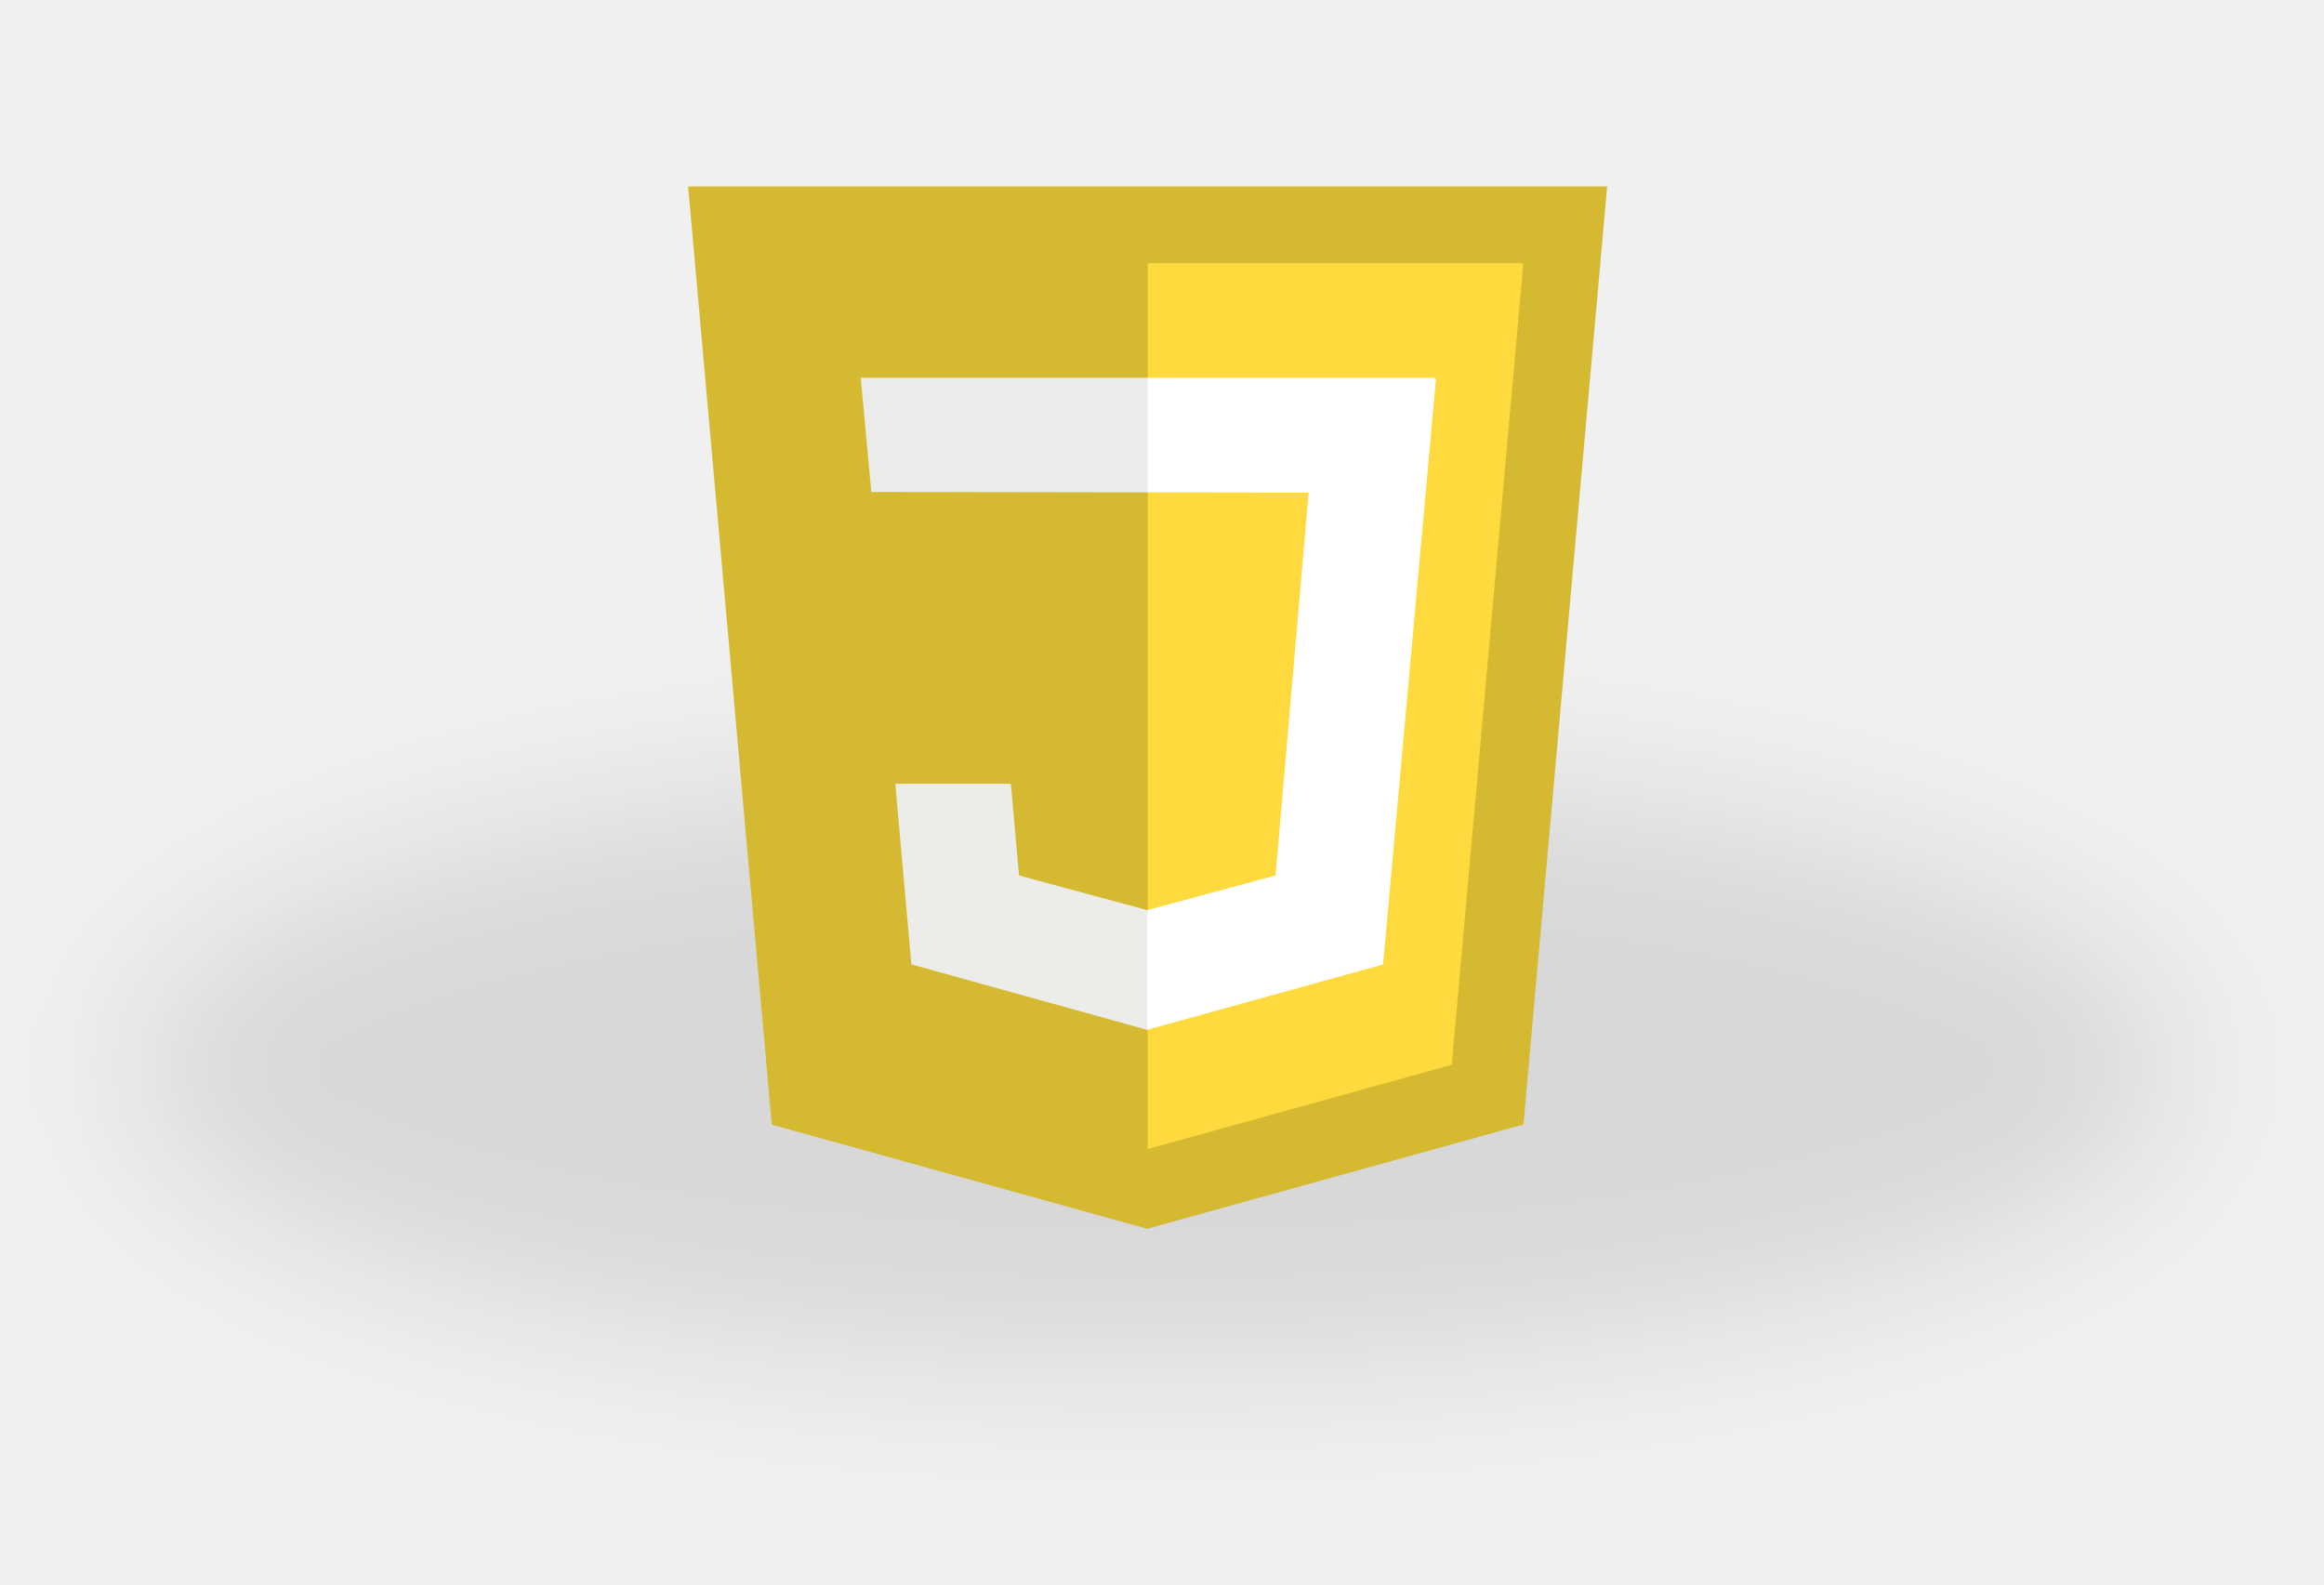
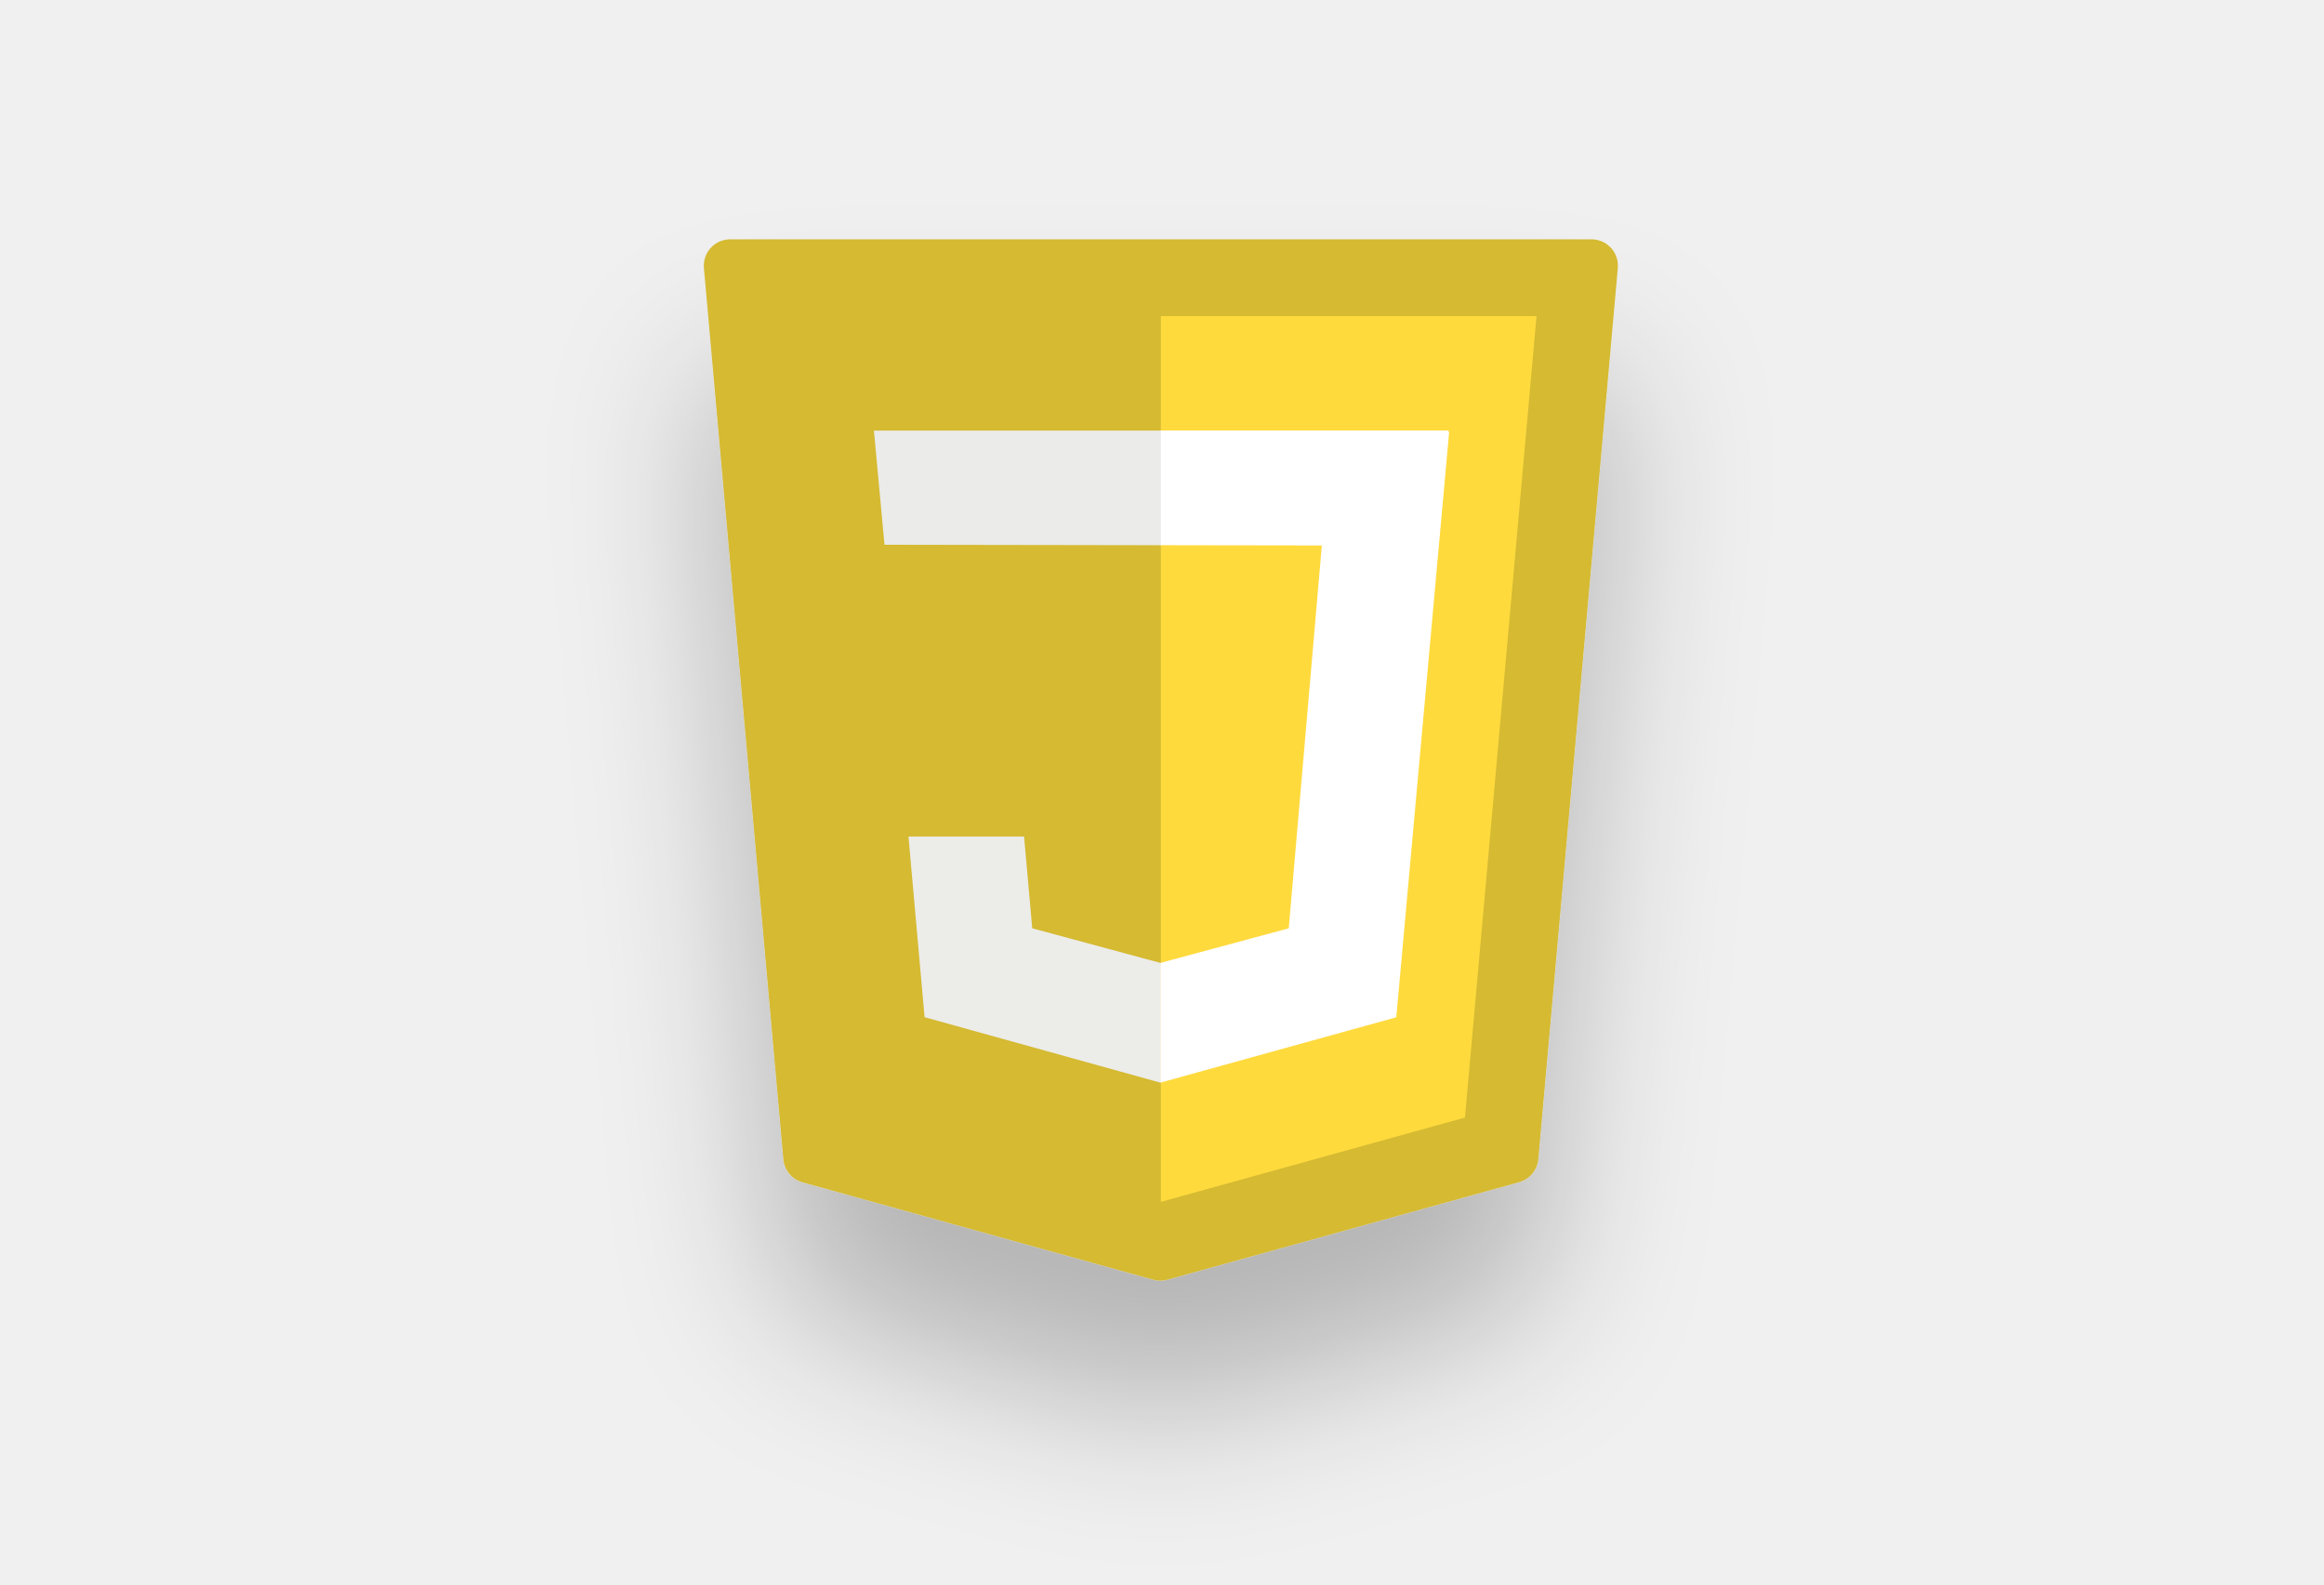
- <svg xmlns="http://www.w3.org/2000/svg" width="88" height="60" viewBox="0 0 88 60">
+ <svg xmlns="http://www.w3.org/2000/svg" width="88px" height="60px" viewBox="0 0 88 60" version="1.1">
  <defs>
-     <filter id="a" width="122.1%" height="175.1%" x="-11.1%" y="-37.6%" filterUnits="objectBoundingBox">
-       <feGaussianBlur in="SourceGraphic" stdDeviation="2.857" />
+     <filter x="-32.9%" y="-16.2%" width="165.7%" height="157.5%" filterUnits="objectBoundingBox" id="filter-1">
+       <feOffset dx="0" dy="5" in="SourceAlpha" result="shadowOffsetOuter1" />
+       <feGaussianBlur stdDeviation="3" in="shadowOffsetOuter1" result="shadowBlurOuter1" />
+       <feColorMatrix values="0 0 0 0 0   0 0 0 0 0   0 0 0 0 0  0 0 0 0.246 0" type="matrix" in="shadowBlurOuter1" result="shadowMatrixOuter1" />
+       <feMerge>
+         <feMergeNode in="shadowMatrixOuter1" />
+         <feMergeNode in="SourceGraphic" />
+       </feMerge>
    </filter>
  </defs>
-   <g fill="none" transform="translate(5 7)">
-     <path fill="#000000" fill-opacity=".1" d="M38.743,44.825 C60.14,44.825 77.486,39.715 77.486,33.413 C77.486,27.11 60.14,22 38.743,22 C17.346,22 0,27.11 0,33.413 C0,39.716 17.346,44.825 38.743,44.825 Z" filter="url(#a)" />
-     <polyline fill="#D5BA31" points="24.224 35.584 21.057 .062 55.857 .062 52.687 35.578 38.437 39.528 24.224 35.584" />
-     <polygon fill="#FFDA3E" points="49.972 33.317 52.682 2.967 38.457 2.967 38.457 36.509 49.972 33.316" />
-     <polyline fill="#ECECE9" points="38.457 27.455 38.437 27.46 33.587 26.15 33.277 22.676 28.9 22.676 29.51 29.516 38.435 31.994 38.455 31.988 38.455 27.455" />
-     <polygon fill="#FFFFFF" points="44.67 10.29 43.3 26.15 38.442 27.46 38.442 31.993 47.372 29.519 49.372 7.359 44.669 10.294" />
-     <polygon fill="#FFFFFF" points="38.417 11.644 48.969 11.66 49.055 10.68 49.255 8.473 49.358 7.303 38.416 7.303 38.416 11.643" />
-     <polygon fill="#EBEBE9" points="27.992 11.627 27.592 7.304 38.457 7.304 38.457 11.644 27.992 11.627" />
+   <g id="Page-1" stroke="none" stroke-width="1" fill="none" fill-rule="evenodd">
+     <g id="Artboard-Copy" transform="translate(-436, -10)" fill-rule="nonzero">
+       <g id="Group-11" filter="url(#filter-1)" transform="translate(462.5, 19)">
+         <path d="M1.15,0.062 L33.764,0.062 C34.316,0.062 34.764,0.51 34.764,1.062 C34.764,1.092 34.762,1.121 34.76,1.151 L31.749,34.888 C31.712,35.303 31.421,35.652 31.02,35.763 L17.704,39.454 C17.529,39.502 17.345,39.502 17.17,39.454 L3.891,35.769 C3.49,35.658 3.2,35.309 3.163,34.894 L0.154,1.151 C0.105,0.601 0.511,0.115 1.061,0.066 C1.091,0.063 1.12,0.062 1.15,0.062 Z" id="Shape" fill="#D5BA31" />
+         <polygon id="Shape" fill="#FFDA3E" points="28.972 33.317 31.682 2.967 17.457 2.967 17.457 36.509 28.972 33.316" />
+         <polyline id="Shape" fill="#ECECE9" points="17.457 27.455 17.437 27.46 12.587 26.15 12.277 22.676 7.9 22.676 8.51 29.516 17.435 31.994 17.455 31.988 17.455 27.455" />
+         <polygon id="Shape" fill="#FFFFFF" points="23.67 10.29 22.3 26.15 17.442 27.46 17.442 31.993 26.372 29.519 28.372 7.359 23.669 10.294" />
+         <polygon id="Shape" fill="#FFFFFF" points="17.417 11.644 27.969 11.66 28.055 10.68 28.255 8.473 28.358 7.303 17.416 7.303 17.416 11.643" />
+         <polygon id="Shape" fill="#EBEBE9" points="6.992 11.627 6.592 7.304 17.457 7.304 17.457 11.644 6.992 11.627" />
+       </g>
+     </g>
  </g>
</svg>
